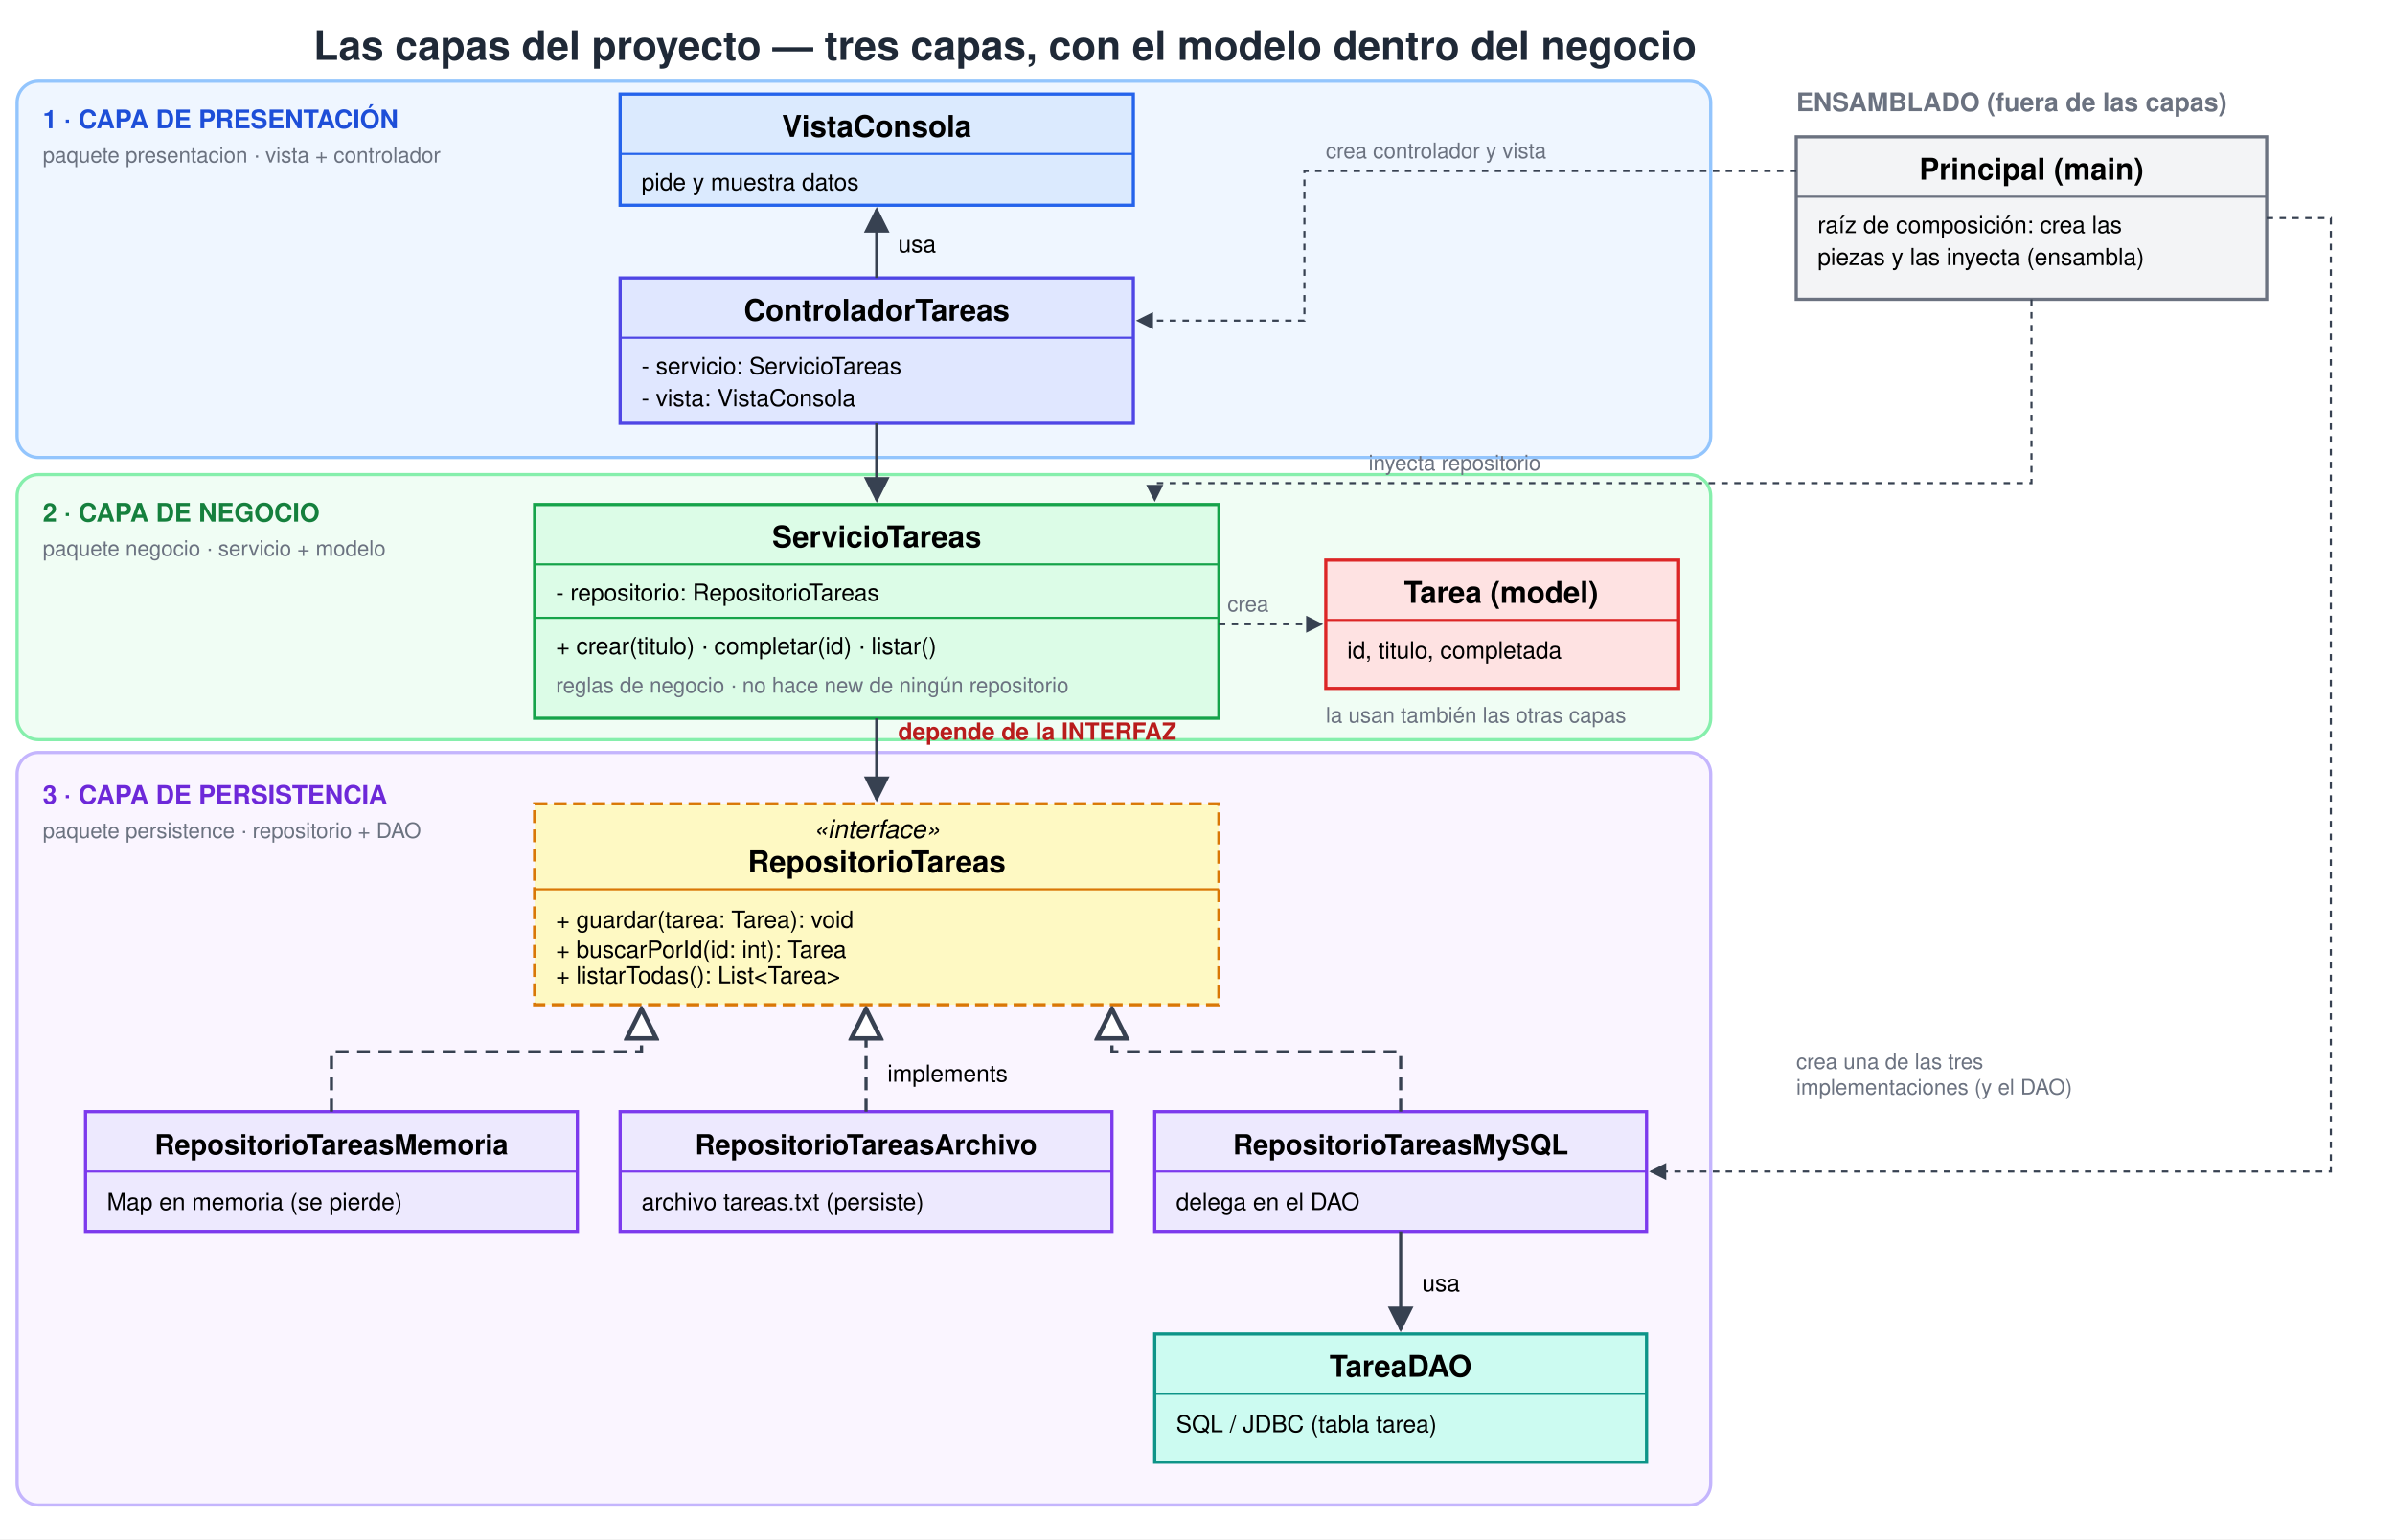
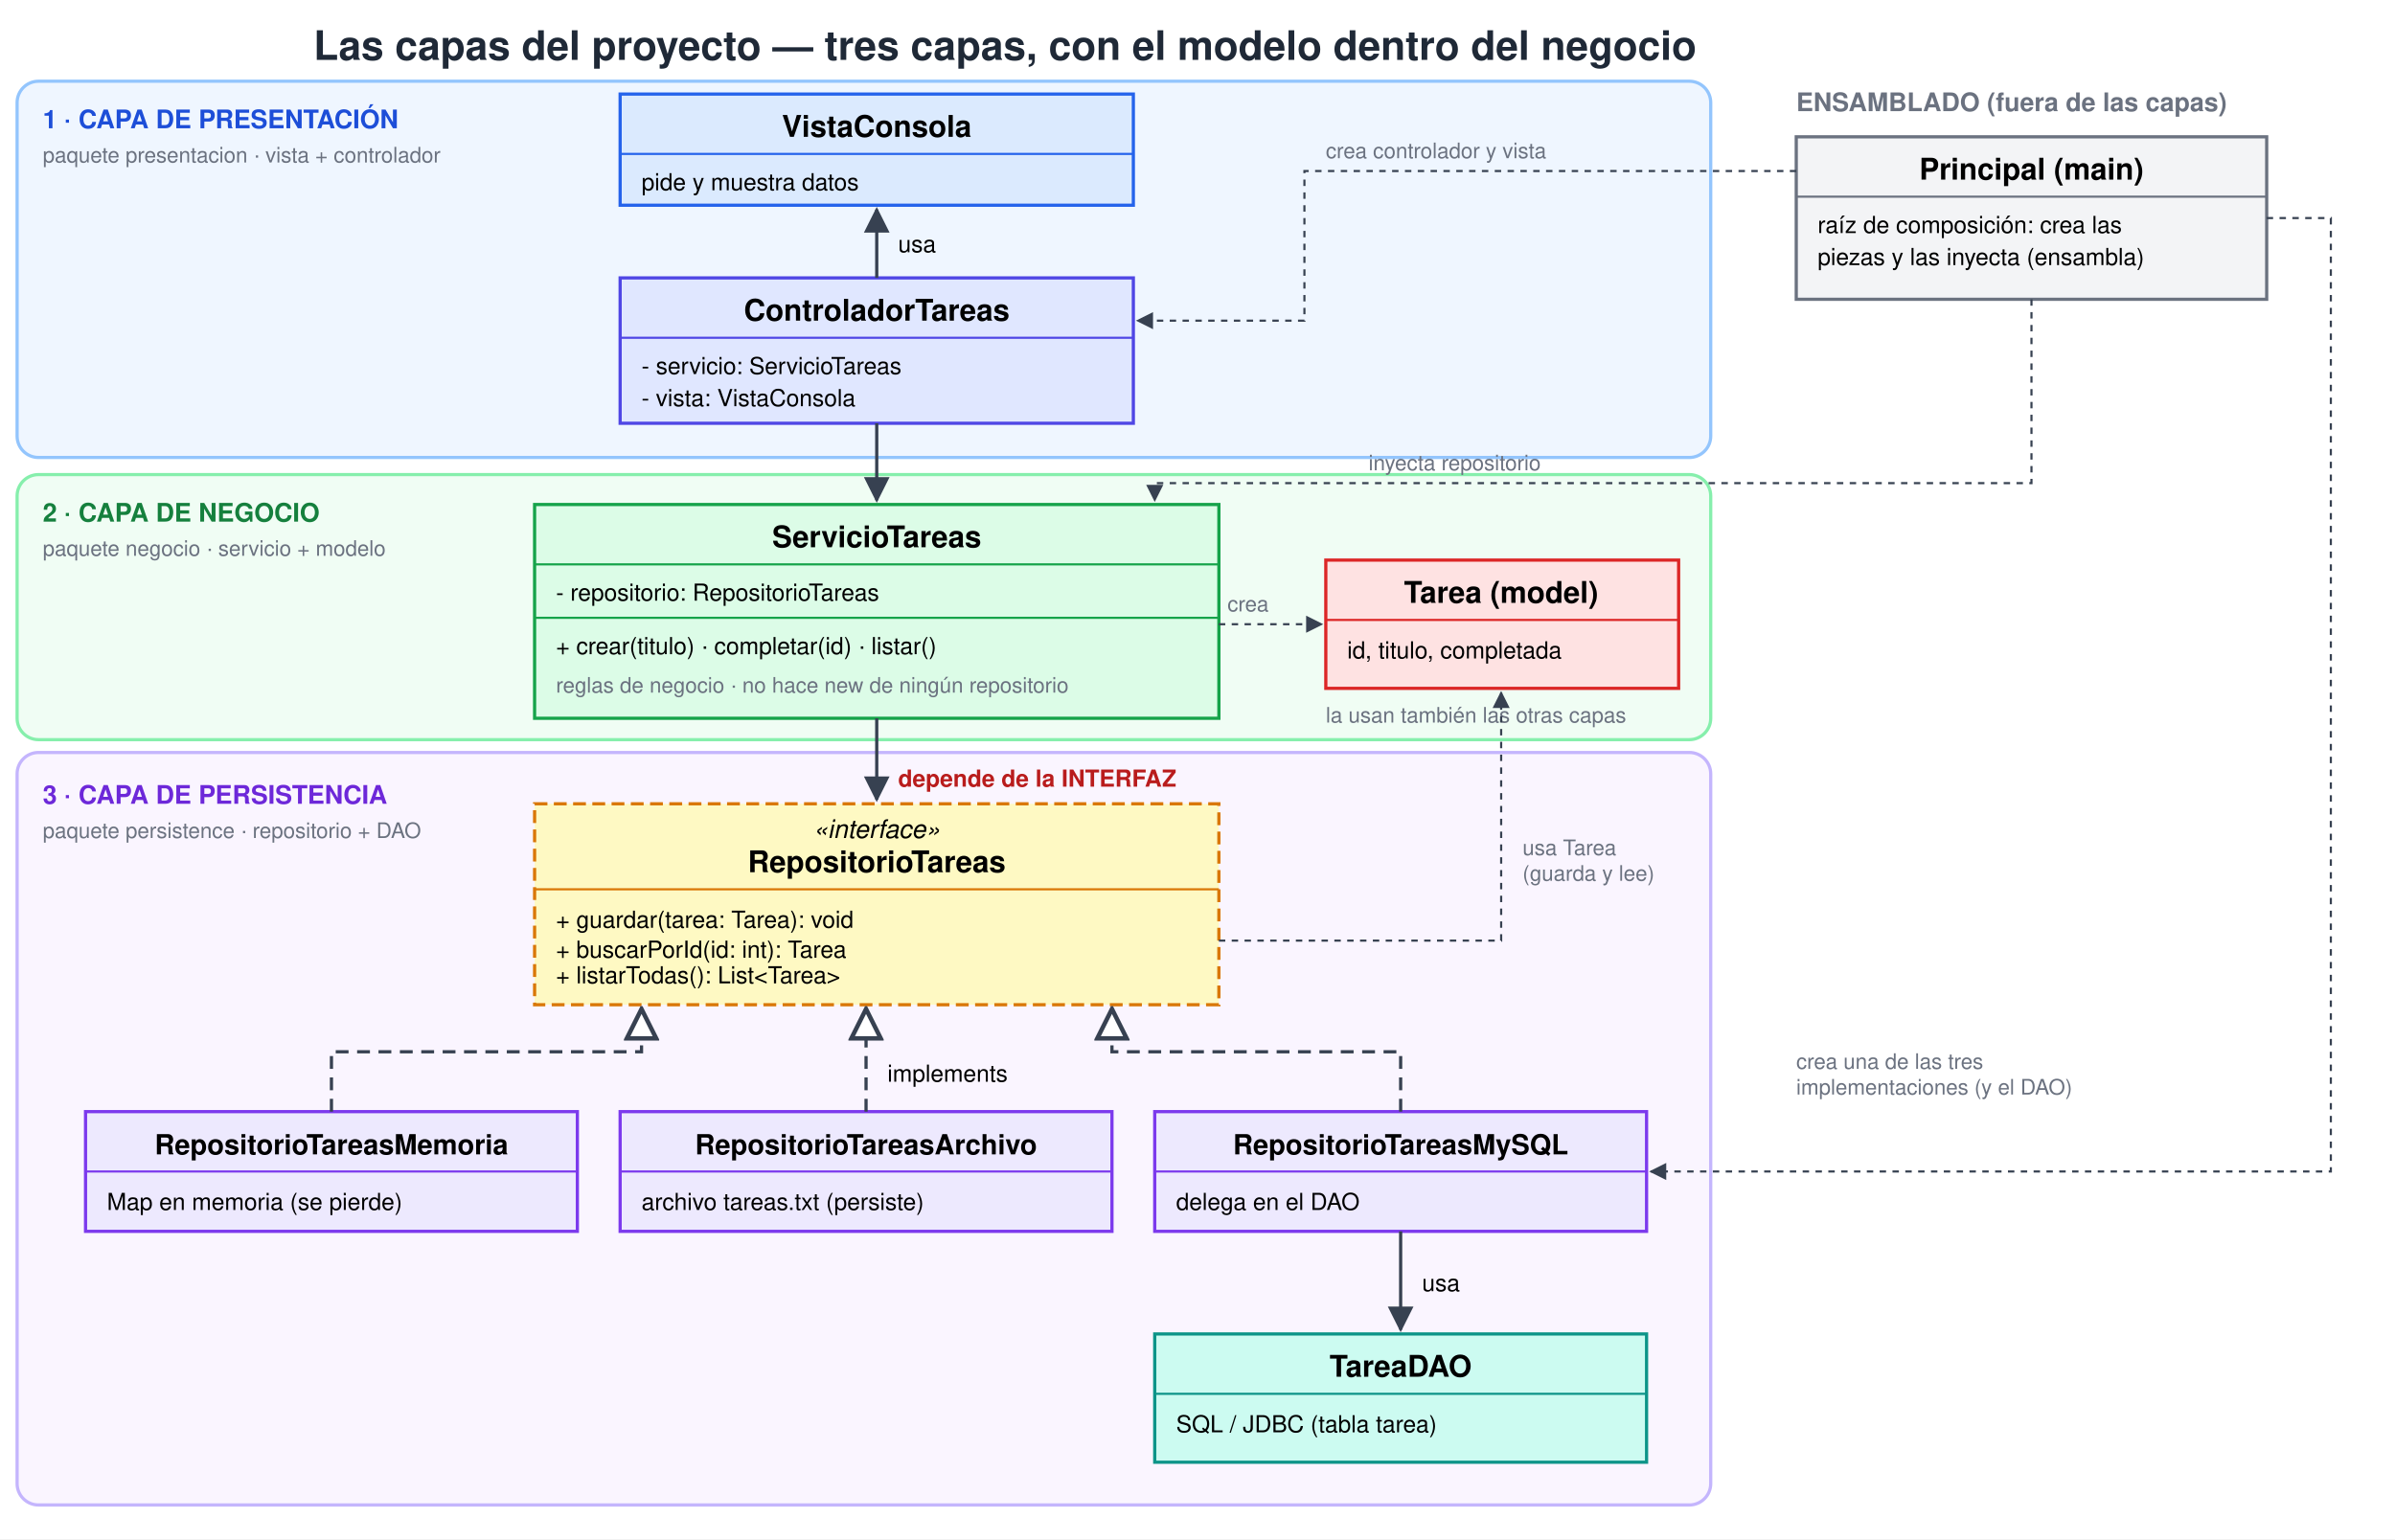
<svg xmlns="http://www.w3.org/2000/svg" viewBox="0 0 1120 720" font-family="Helvetica, Arial, sans-serif">
  <defs>
    <marker id="a" viewBox="0 0 10 10" refX="9" refY="5" markerWidth="8" markerHeight="8" orient="auto">
      <path d="M0,0 L10,5 L0,10 z" fill="#374151" />
    </marker>
    <marker id="t" viewBox="0 0 12 12" refX="11" refY="6" markerWidth="11" markerHeight="11" orient="auto">
      <path d="M1,1 L11,6 L1,11 z" fill="#fff" stroke="#374151" stroke-width="1.5" />
    </marker>
  </defs>
  <rect width="1120" height="720" fill="#fff" />
  <text x="470" y="28" text-anchor="middle" font-size="19" font-weight="bold" fill="#1f2937">Las capas del proyecto — tres capas, con el modelo dentro del negocio</text>
  <rect x="8" y="38" width="792" height="176" rx="10" fill="#eff6ff" stroke="#93c5fd" stroke-width="1.5" />
  <text x="20" y="60" font-size="12" font-weight="bold" fill="#1d4ed8">1 · CAPA DE PRESENTACIÓN</text>
  <text x="20" y="76" font-size="10" fill="#6b7280">paquete presentacion · vista + controlador</text>
  <rect x="8" y="222" width="792" height="124" rx="10" fill="#f0fdf4" stroke="#86efac" stroke-width="1.5" />
  <text x="20" y="244" font-size="12" font-weight="bold" fill="#15803d">2 · CAPA DE NEGOCIO</text>
  <text x="20" y="260" font-size="10" fill="#6b7280">paquete negocio · servicio + modelo</text>
  <rect x="8" y="352" width="792" height="352" rx="10" fill="#faf5ff" stroke="#c4b5fd" stroke-width="1.5" />
  <text x="20" y="376" font-size="12" font-weight="bold" fill="#6d28d9">3 · CAPA DE PERSISTENCIA</text>
  <text x="20" y="392" font-size="10" fill="#6b7280">paquete persistence · repositorio + DAO</text>
  <text x="840" y="52" font-size="12" font-weight="bold" fill="#6b7280">ENSAMBLADO (fuera de las capas)</text>
  <rect x="290" y="44" width="240" height="52" fill="#dbeafe" stroke="#2563eb" stroke-width="1.5" />
  <text x="410" y="64" text-anchor="middle" font-size="14" font-weight="bold">VistaConsola</text>
  <line x1="290" y1="72" x2="530" y2="72" stroke="#2563eb" />
  <text x="300" y="89" font-size="11">pide y muestra datos</text>
  <rect x="290" y="130" width="240" height="68" fill="#e0e7ff" stroke="#4f46e5" stroke-width="1.5" />
  <text x="410" y="150" text-anchor="middle" font-size="14" font-weight="bold">ControladorTareas</text>
  <line x1="290" y1="158" x2="530" y2="158" stroke="#4f46e5" />
  <text x="300" y="175" font-size="11">- servicio: ServicioTareas</text>
  <text x="300" y="190" font-size="11">- vista: VistaConsola</text>
  <rect x="250" y="236" width="320" height="100" fill="#dcfce7" stroke="#16a34a" stroke-width="1.5" />
  <text x="410" y="256" text-anchor="middle" font-size="14" font-weight="bold">ServicioTareas</text>
  <line x1="250" y1="264" x2="570" y2="264" stroke="#16a34a" />
  <text x="260" y="281" font-size="11">- repositorio: RepositorioTareas</text>
  <line x1="250" y1="289" x2="570" y2="289" stroke="#16a34a" />
  <text x="260" y="306" font-size="11">+ crear(titulo) · completar(id) · listar()</text>
  <text x="260" y="324" font-size="10" fill="#6b7280">reglas de negocio · no hace new de ningún repositorio</text>
  <rect x="620" y="262" width="165" height="60" fill="#fee2e2" stroke="#dc2626" stroke-width="1.5" />
  <text x="702" y="282" text-anchor="middle" font-size="14" font-weight="bold">Tarea (model)</text>
  <line x1="620" y1="290" x2="785" y2="290" stroke="#dc2626" />
  <text x="630" y="308" font-size="11">id, titulo, completada</text>
  <text x="620" y="338" font-size="10" fill="#6b7280">la usan también las otras capas</text>
  <rect x="250" y="376" width="320" height="94" fill="#fef9c3" stroke="#d97706" stroke-width="1.5" stroke-dasharray="6 3" />
  <text x="410" y="392" text-anchor="middle" font-size="12" font-style="italic">«interface»</text>
  <text x="410" y="408" text-anchor="middle" font-size="14" font-weight="bold">RepositorioTareas</text>
  <line x1="250" y1="416" x2="570" y2="416" stroke="#d97706" />
  <text x="260" y="434" font-size="11">+ guardar(tarea: Tarea): void</text>
  <text x="260" y="448" font-size="11">+ buscarPorId(id: int): Tarea</text>
  <text x="260" y="460" font-size="11">+ listarTodas(): List&lt;Tarea&gt;</text>
  <rect x="40" y="520" width="230" height="56" fill="#ede9fe" stroke="#7c3aed" stroke-width="1.5" />
  <text x="155" y="540" text-anchor="middle" font-size="13" font-weight="bold">RepositorioTareasMemoria</text>
  <line x1="40" y1="548" x2="270" y2="548" stroke="#7c3aed" />
  <text x="50" y="566" font-size="11">Map en memoria (se pierde)</text>
  <rect x="290" y="520" width="230" height="56" fill="#ede9fe" stroke="#7c3aed" stroke-width="1.5" />
  <text x="405" y="540" text-anchor="middle" font-size="13" font-weight="bold">RepositorioTareasArchivo</text>
  <line x1="290" y1="548" x2="520" y2="548" stroke="#7c3aed" />
  <text x="300" y="566" font-size="11">archivo tareas.txt (persiste)</text>
  <rect x="540" y="520" width="230" height="56" fill="#ede9fe" stroke="#7c3aed" stroke-width="1.5" />
  <text x="655" y="540" text-anchor="middle" font-size="13" font-weight="bold">RepositorioTareasMySQL</text>
  <line x1="540" y1="548" x2="770" y2="548" stroke="#7c3aed" />
  <text x="550" y="566" font-size="11">delega en el DAO</text>
  <rect x="540" y="624" width="230" height="60" fill="#ccfbf1" stroke="#0d9488" stroke-width="1.5" />
  <text x="655" y="644" text-anchor="middle" font-size="14" font-weight="bold">TareaDAO</text>
  <line x1="540" y1="652" x2="770" y2="652" stroke="#0d9488" />
  <text x="550" y="670" font-size="11">SQL / JDBC (tabla tarea)</text>
  <rect x="840" y="64" width="220" height="76" fill="#f3f4f6" stroke="#6b7280" stroke-width="1.5" />
  <text x="950" y="84" text-anchor="middle" font-size="14" font-weight="bold">Principal (main)</text>
  <line x1="840" y1="92" x2="1060" y2="92" stroke="#6b7280" />
  <text x="850" y="109" font-size="11">raíz de composición: crea las</text>
  <text x="850" y="124" font-size="11">piezas y las inyecta (ensambla)</text>
  <line x1="410" y1="130" x2="410" y2="98" stroke="#374151" stroke-width="1.5" marker-end="url(#a)" />
  <text x="420" y="118" font-size="11">usa</text>
  <line x1="410" y1="198" x2="410" y2="234" stroke="#374151" stroke-width="1.5" marker-end="url(#a)" />
  <line x1="410" y1="336" x2="410" y2="374" stroke="#374151" stroke-width="1.5" marker-end="url(#a)" />
-   <text x="420" y="346" font-size="11" fill="#b91c1c" font-weight="bold">depende de la INTERFAZ</text>
+   <text x="420" y="368" font-size="11" fill="#b91c1c" font-weight="bold">depende de la INTERFAZ</text>
+   <path d="M570 440 L702 440 L702 324" fill="none" stroke="#374151" stroke-dasharray="3 3" marker-end="url(#a)" />
+   <text x="712" y="400" font-size="10" fill="#6b7280">usa Tarea</text>
+   <text x="712" y="412" font-size="10" fill="#6b7280">(guarda y lee)</text>
  <path d="M155 520 L155 492 L300 492 L300 472" fill="none" stroke="#374151" stroke-width="1.5" stroke-dasharray="6 4" marker-end="url(#t)" />
  <line x1="405" y1="520" x2="405" y2="472" stroke="#374151" stroke-width="1.5" stroke-dasharray="6 4" marker-end="url(#t)" />
  <path d="M655 520 L655 492 L520 492 L520 472" fill="none" stroke="#374151" stroke-width="1.5" stroke-dasharray="6 4" marker-end="url(#t)" />
  <text x="415" y="506" font-size="11">implements</text>
  <line x1="655" y1="576" x2="655" y2="622" stroke="#374151" stroke-width="1.5" marker-end="url(#a)" />
  <text x="665" y="604" font-size="11">usa</text>
  <line x1="570" y1="292" x2="618" y2="292" stroke="#374151" stroke-dasharray="3 3" marker-end="url(#a)" />
  <text x="574" y="286" font-size="10" fill="#6b7280">crea</text>
  <path d="M840 80 L610 80 L610 150 L532 150" fill="none" stroke="#374151" stroke-dasharray="3 3" marker-end="url(#a)" />
  <text x="620" y="74" font-size="10" fill="#6b7280">crea controlador y vista</text>
  <path d="M950 140 L950 226 L540 226 L540 234" fill="none" stroke="#374151" stroke-dasharray="3 3" marker-end="url(#a)" />
  <text x="640" y="220" font-size="10" fill="#6b7280">inyecta repositorio</text>
  <path d="M1060 102 L1090 102 L1090 548 L772 548" fill="none" stroke="#374151" stroke-dasharray="3 3" marker-end="url(#a)" />
  <text x="840" y="500" font-size="10" fill="#6b7280">crea una de las tres</text>
  <text x="840" y="512" font-size="10" fill="#6b7280">implementaciones (y el DAO)</text>
</svg>
